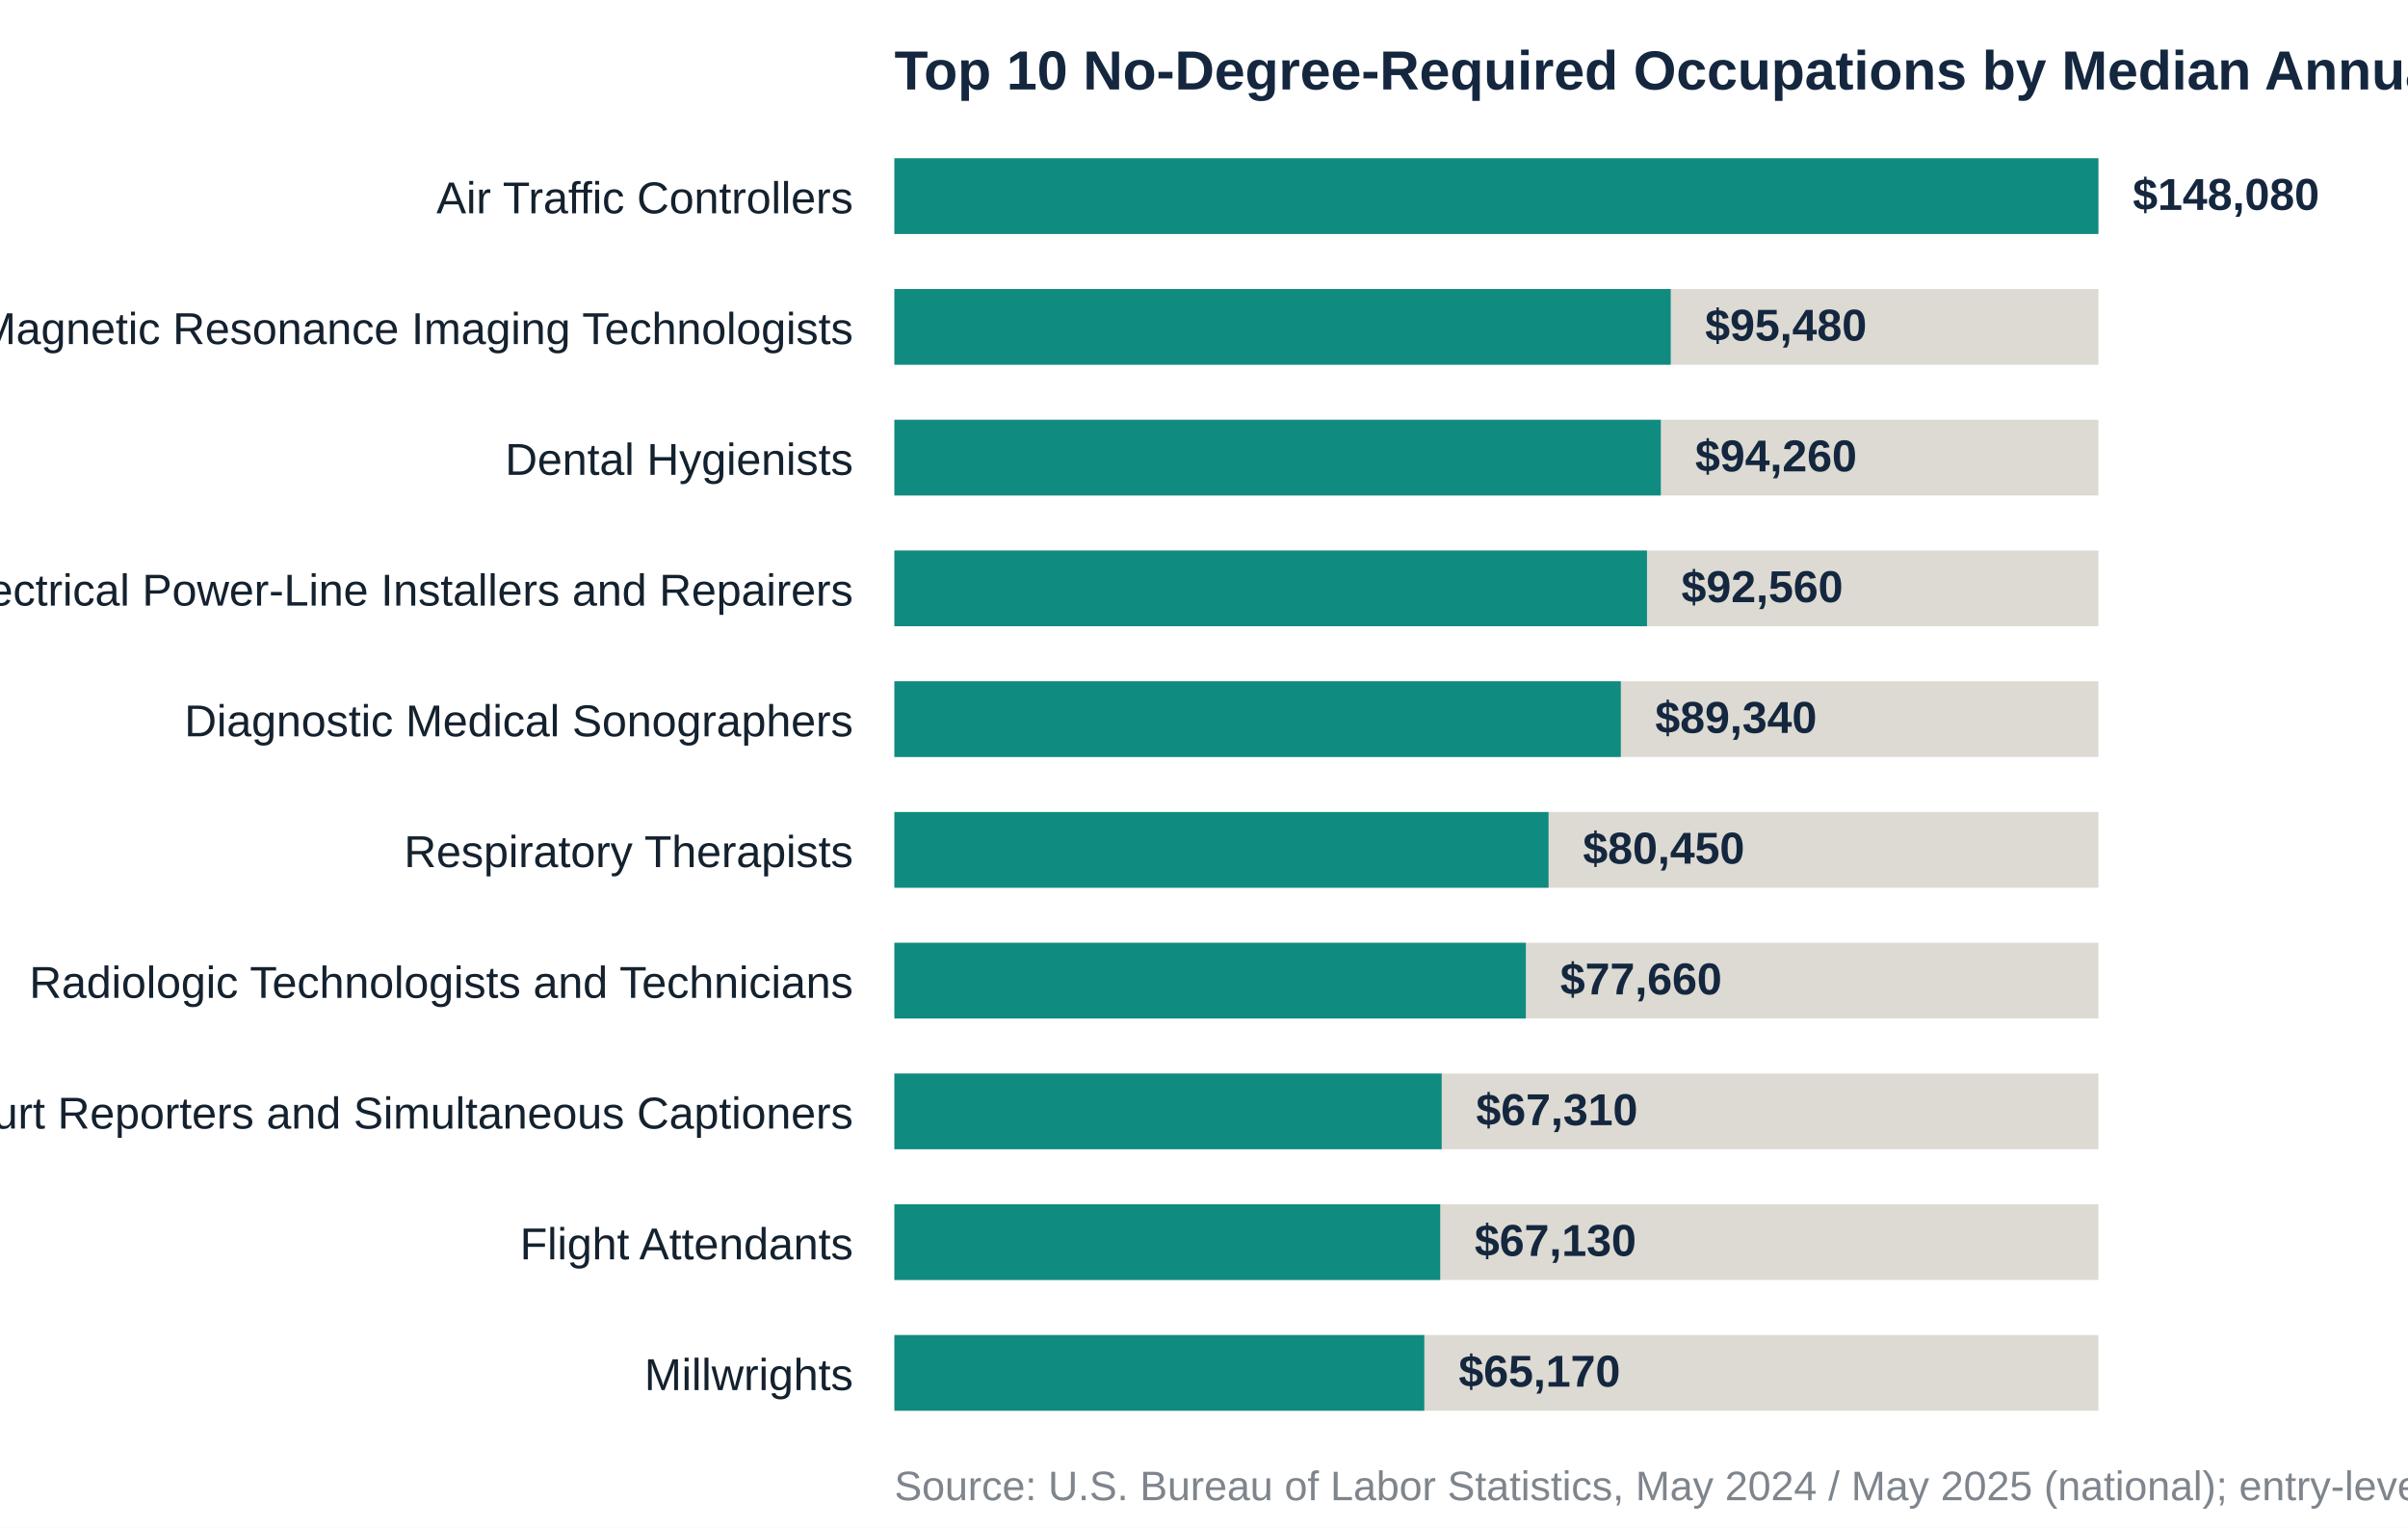
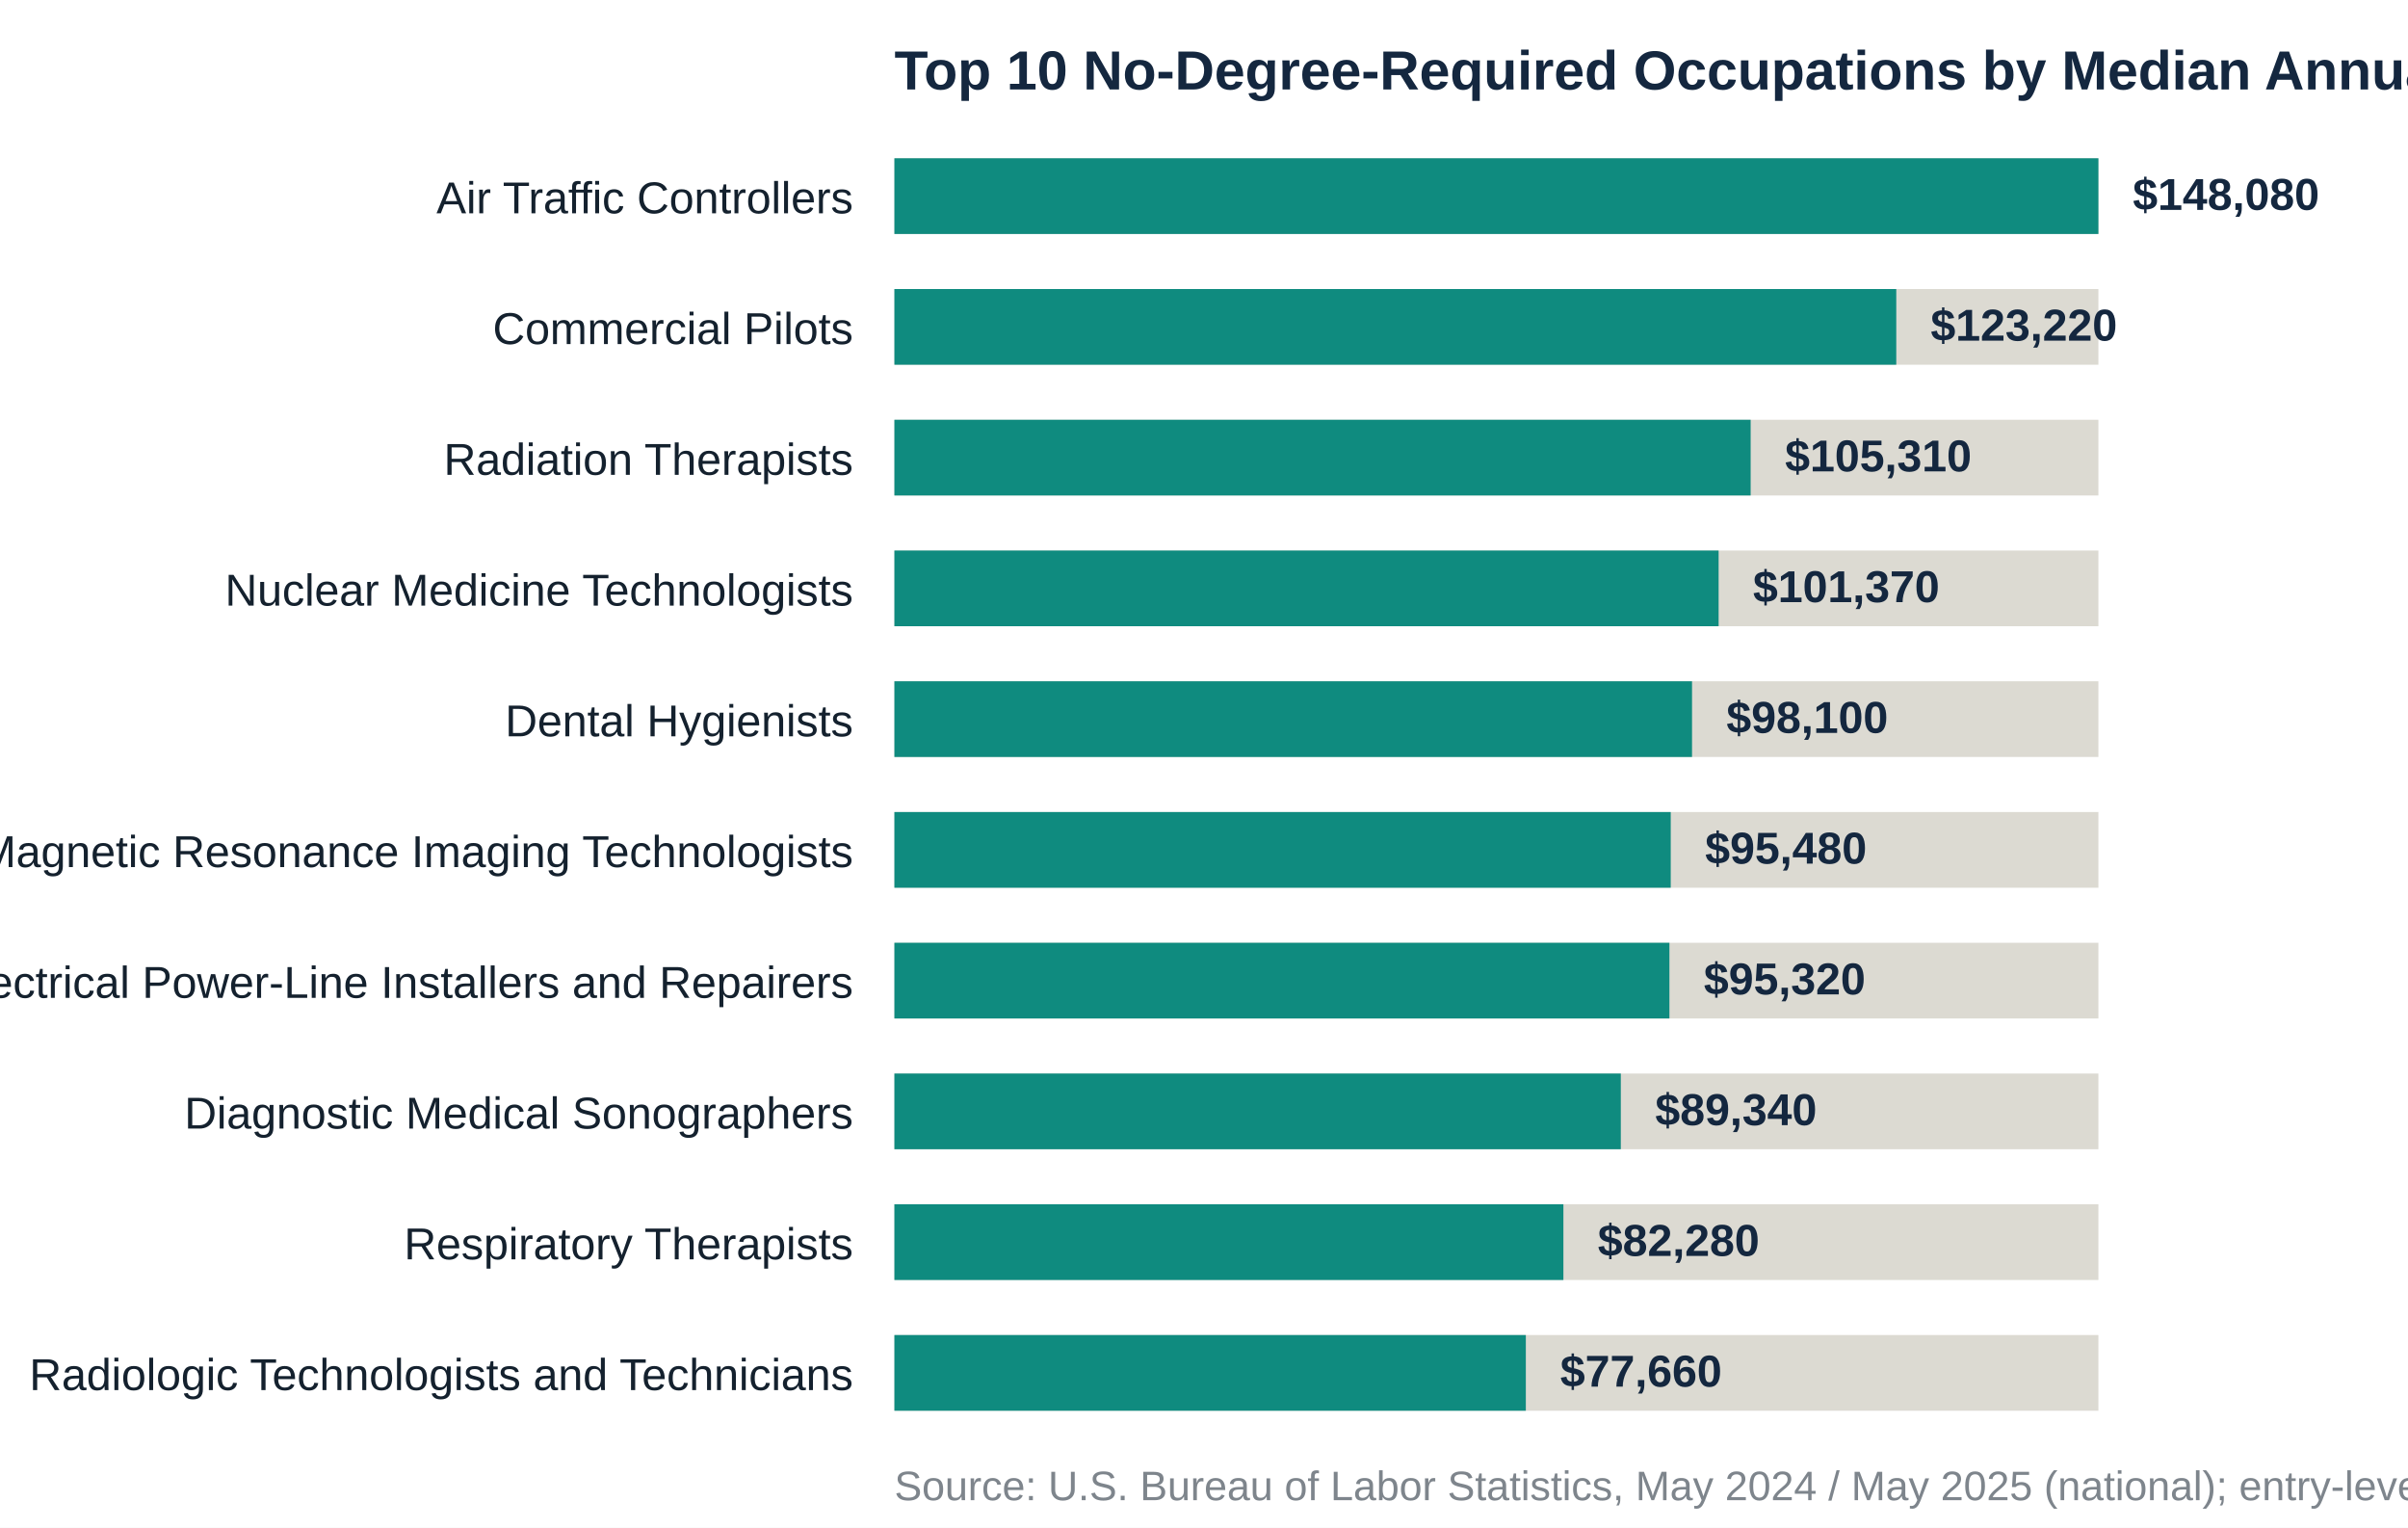
<svg xmlns="http://www.w3.org/2000/svg" viewBox="0 0 700 444" font-family="Arial, sans-serif">
  <rect x="0" y="0" width="700" height="444" fill="white" />
  <text x="260" y="26" font-size="16" font-weight="700" fill="#14273f">Top 10 No-Degree-Required Occupations by Median Annual Wage</text>
  <text x="248" y="62" text-anchor="end" font-size="13" fill="#14212e" font-family="Arial, sans-serif">Air Traffic Controllers</text>
  <rect x="260" y="46" width="350" height="22" fill="#dcdad2" />
  <rect x="260" y="46" width="350" height="22" fill="#0f8b7f" />
  <text x="620" y="61" font-size="13" font-weight="700" fill="#14273f" font-family="Arial, sans-serif">$148,080</text>
-   <text x="248" y="100" text-anchor="end" font-size="13" fill="#14212e" font-family="Arial, sans-serif">Magnetic Resonance Imaging Technologists</text>
+   <text x="248" y="100" text-anchor="end" font-size="13" fill="#14212e" font-family="Arial, sans-serif">Commercial Pilots</text>
  <rect x="260" y="84" width="350" height="22" fill="#dcdad2" />
-   <rect x="260" y="84" width="225.675" height="22" fill="#0f8b7f" />
-   <text x="495.675" y="99" font-size="13" font-weight="700" fill="#14273f" font-family="Arial, sans-serif">$95,480</text>
-   <text x="248" y="138" text-anchor="end" font-size="13" fill="#14212e" font-family="Arial, sans-serif">Dental Hygienists</text>
+   <rect x="260" y="84" width="291.241" height="22" fill="#0f8b7f" />
+   <text x="561.241" y="99" font-size="13" font-weight="700" fill="#14273f" font-family="Arial, sans-serif">$123,220</text>
+   <text x="248" y="138" text-anchor="end" font-size="13" fill="#14212e" font-family="Arial, sans-serif">Radiation Therapists</text>
  <rect x="260" y="122" width="350" height="22" fill="#dcdad2" />
-   <rect x="260" y="122" width="222.792" height="22" fill="#0f8b7f" />
-   <text x="492.792" y="137" font-size="13" font-weight="700" fill="#14273f" font-family="Arial, sans-serif">$94,260</text>
-   <text x="248" y="176" text-anchor="end" font-size="13" fill="#14212e" font-family="Arial, sans-serif">Electrical Power-Line Installers and Repairers</text>
+   <rect x="260" y="122" width="248.909" height="22" fill="#0f8b7f" />
+   <text x="518.909" y="137" font-size="13" font-weight="700" fill="#14273f" font-family="Arial, sans-serif">$105,310</text>
+   <text x="248" y="176" text-anchor="end" font-size="13" fill="#14212e" font-family="Arial, sans-serif">Nuclear Medicine Technologists</text>
  <rect x="260" y="160" width="350" height="22" fill="#dcdad2" />
-   <rect x="260" y="160" width="218.774" height="22" fill="#0f8b7f" />
-   <text x="488.774" y="175" font-size="13" font-weight="700" fill="#14273f" font-family="Arial, sans-serif">$92,560</text>
-   <text x="248" y="214" text-anchor="end" font-size="13" fill="#14212e" font-family="Arial, sans-serif">Diagnostic Medical Sonographers</text>
+   <rect x="260" y="160" width="239.597" height="22" fill="#0f8b7f" />
+   <text x="509.597" y="175" font-size="13" font-weight="700" fill="#14273f" font-family="Arial, sans-serif">$101,370</text>
+   <text x="248" y="214" text-anchor="end" font-size="13" fill="#14212e" font-family="Arial, sans-serif">Dental Hygienists</text>
  <rect x="260" y="198" width="350" height="22" fill="#dcdad2" />
-   <rect x="260" y="198" width="211.163" height="22" fill="#0f8b7f" />
-   <text x="481.163" y="213" font-size="13" font-weight="700" fill="#14273f" font-family="Arial, sans-serif">$89,340</text>
-   <text x="248" y="252" text-anchor="end" font-size="13" fill="#14212e" font-family="Arial, sans-serif">Respiratory Therapists</text>
+   <rect x="260" y="198" width="231.868" height="22" fill="#0f8b7f" />
+   <text x="501.868" y="213" font-size="13" font-weight="700" fill="#14273f" font-family="Arial, sans-serif">$98,100</text>
+   <text x="248" y="252" text-anchor="end" font-size="13" fill="#14212e" font-family="Arial, sans-serif">Magnetic Resonance Imaging Technologists</text>
  <rect x="260" y="236" width="350" height="22" fill="#dcdad2" />
-   <rect x="260" y="236" width="190.151" height="22" fill="#0f8b7f" />
-   <text x="460.151" y="251" font-size="13" font-weight="700" fill="#14273f" font-family="Arial, sans-serif">$80,450</text>
-   <text x="248" y="290" text-anchor="end" font-size="13" fill="#14212e" font-family="Arial, sans-serif">Radiologic Technologists and Technicians</text>
+   <rect x="260" y="236" width="225.675" height="22" fill="#0f8b7f" />
+   <text x="495.675" y="251" font-size="13" font-weight="700" fill="#14273f" font-family="Arial, sans-serif">$95,480</text>
+   <text x="248" y="290" text-anchor="end" font-size="13" fill="#14212e" font-family="Arial, sans-serif">Electrical Power-Line Installers and Repairers</text>
  <rect x="260" y="274" width="350" height="22" fill="#dcdad2" />
-   <rect x="260" y="274" width="183.556" height="22" fill="#0f8b7f" />
-   <text x="453.556" y="289" font-size="13" font-weight="700" fill="#14273f" font-family="Arial, sans-serif">$77,660</text>
-   <text x="248" y="328" text-anchor="end" font-size="13" fill="#14212e" font-family="Arial, sans-serif">Court Reporters and Simultaneous Captioners</text>
+   <rect x="260" y="274" width="225.297" height="22" fill="#0f8b7f" />
+   <text x="495.297" y="289" font-size="13" font-weight="700" fill="#14273f" font-family="Arial, sans-serif">$95,320</text>
+   <text x="248" y="328" text-anchor="end" font-size="13" fill="#14212e" font-family="Arial, sans-serif">Diagnostic Medical Sonographers</text>
  <rect x="260" y="312" width="350" height="22" fill="#dcdad2" />
-   <rect x="260" y="312" width="159.093" height="22" fill="#0f8b7f" />
-   <text x="429.093" y="327" font-size="13" font-weight="700" fill="#14273f" font-family="Arial, sans-serif">$67,310</text>
-   <text x="248" y="366" text-anchor="end" font-size="13" fill="#14212e" font-family="Arial, sans-serif">Flight Attendants</text>
+   <rect x="260" y="312" width="211.163" height="22" fill="#0f8b7f" />
+   <text x="481.163" y="327" font-size="13" font-weight="700" fill="#14273f" font-family="Arial, sans-serif">$89,340</text>
+   <text x="248" y="366" text-anchor="end" font-size="13" fill="#14212e" font-family="Arial, sans-serif">Respiratory Therapists</text>
  <rect x="260" y="350" width="350" height="22" fill="#dcdad2" />
-   <rect x="260" y="350" width="158.668" height="22" fill="#0f8b7f" />
-   <text x="428.668" y="365" font-size="13" font-weight="700" fill="#14273f" font-family="Arial, sans-serif">$67,130</text>
-   <text x="248" y="404" text-anchor="end" font-size="13" fill="#14212e" font-family="Arial, sans-serif">Millwrights</text>
+   <rect x="260" y="350" width="194.476" height="22" fill="#0f8b7f" />
+   <text x="464.476" y="365" font-size="13" font-weight="700" fill="#14273f" font-family="Arial, sans-serif">$82,280</text>
+   <text x="248" y="404" text-anchor="end" font-size="13" fill="#14212e" font-family="Arial, sans-serif">Radiologic Technologists and Technicians</text>
  <rect x="260" y="388" width="350" height="22" fill="#dcdad2" />
-   <rect x="260" y="388" width="154.035" height="22" fill="#0f8b7f" />
-   <text x="424.035" y="403" font-size="13" font-weight="700" fill="#14273f" font-family="Arial, sans-serif">$65,170</text>
+   <rect x="260" y="388" width="183.556" height="22" fill="#0f8b7f" />
+   <text x="453.556" y="403" font-size="13" font-weight="700" fill="#14273f" font-family="Arial, sans-serif">$77,660</text>
  <text x="260" y="436" font-size="12" fill="#14212e" opacity="0.55">Source: U.S. Bureau of Labor Statistics, May 2024 / May 2025 (national); entry-level education per BLS</text>
</svg>
